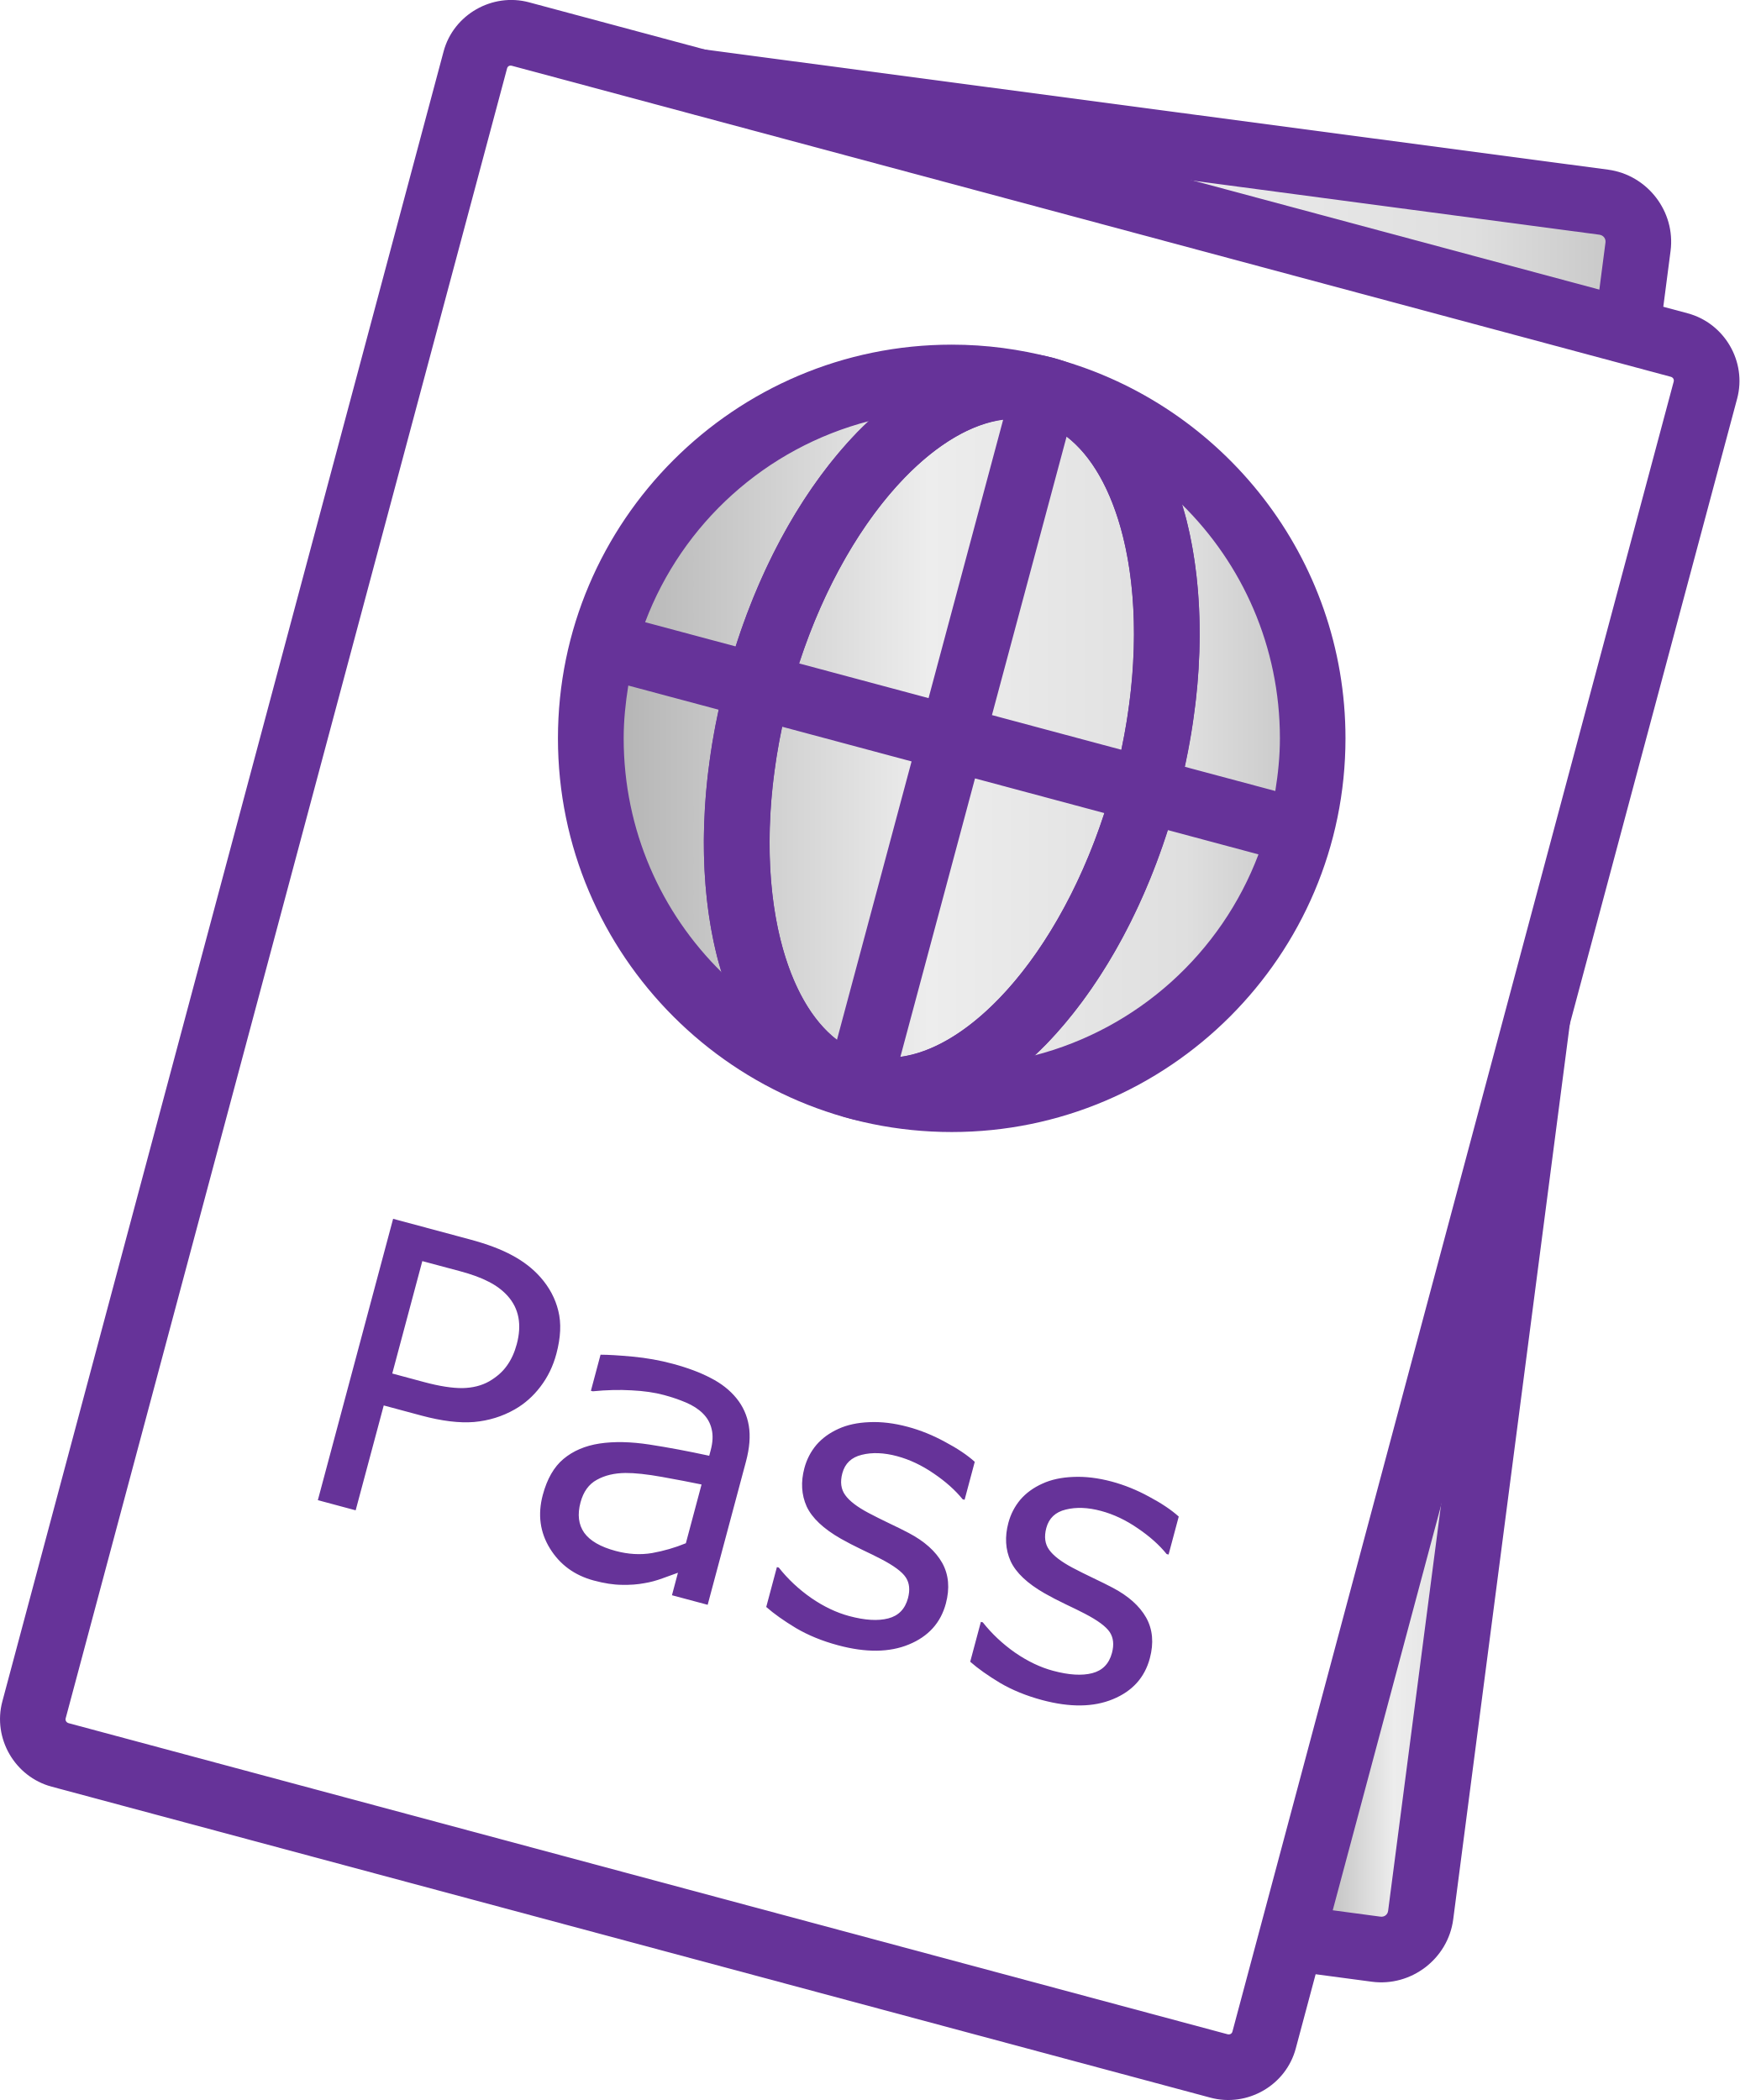
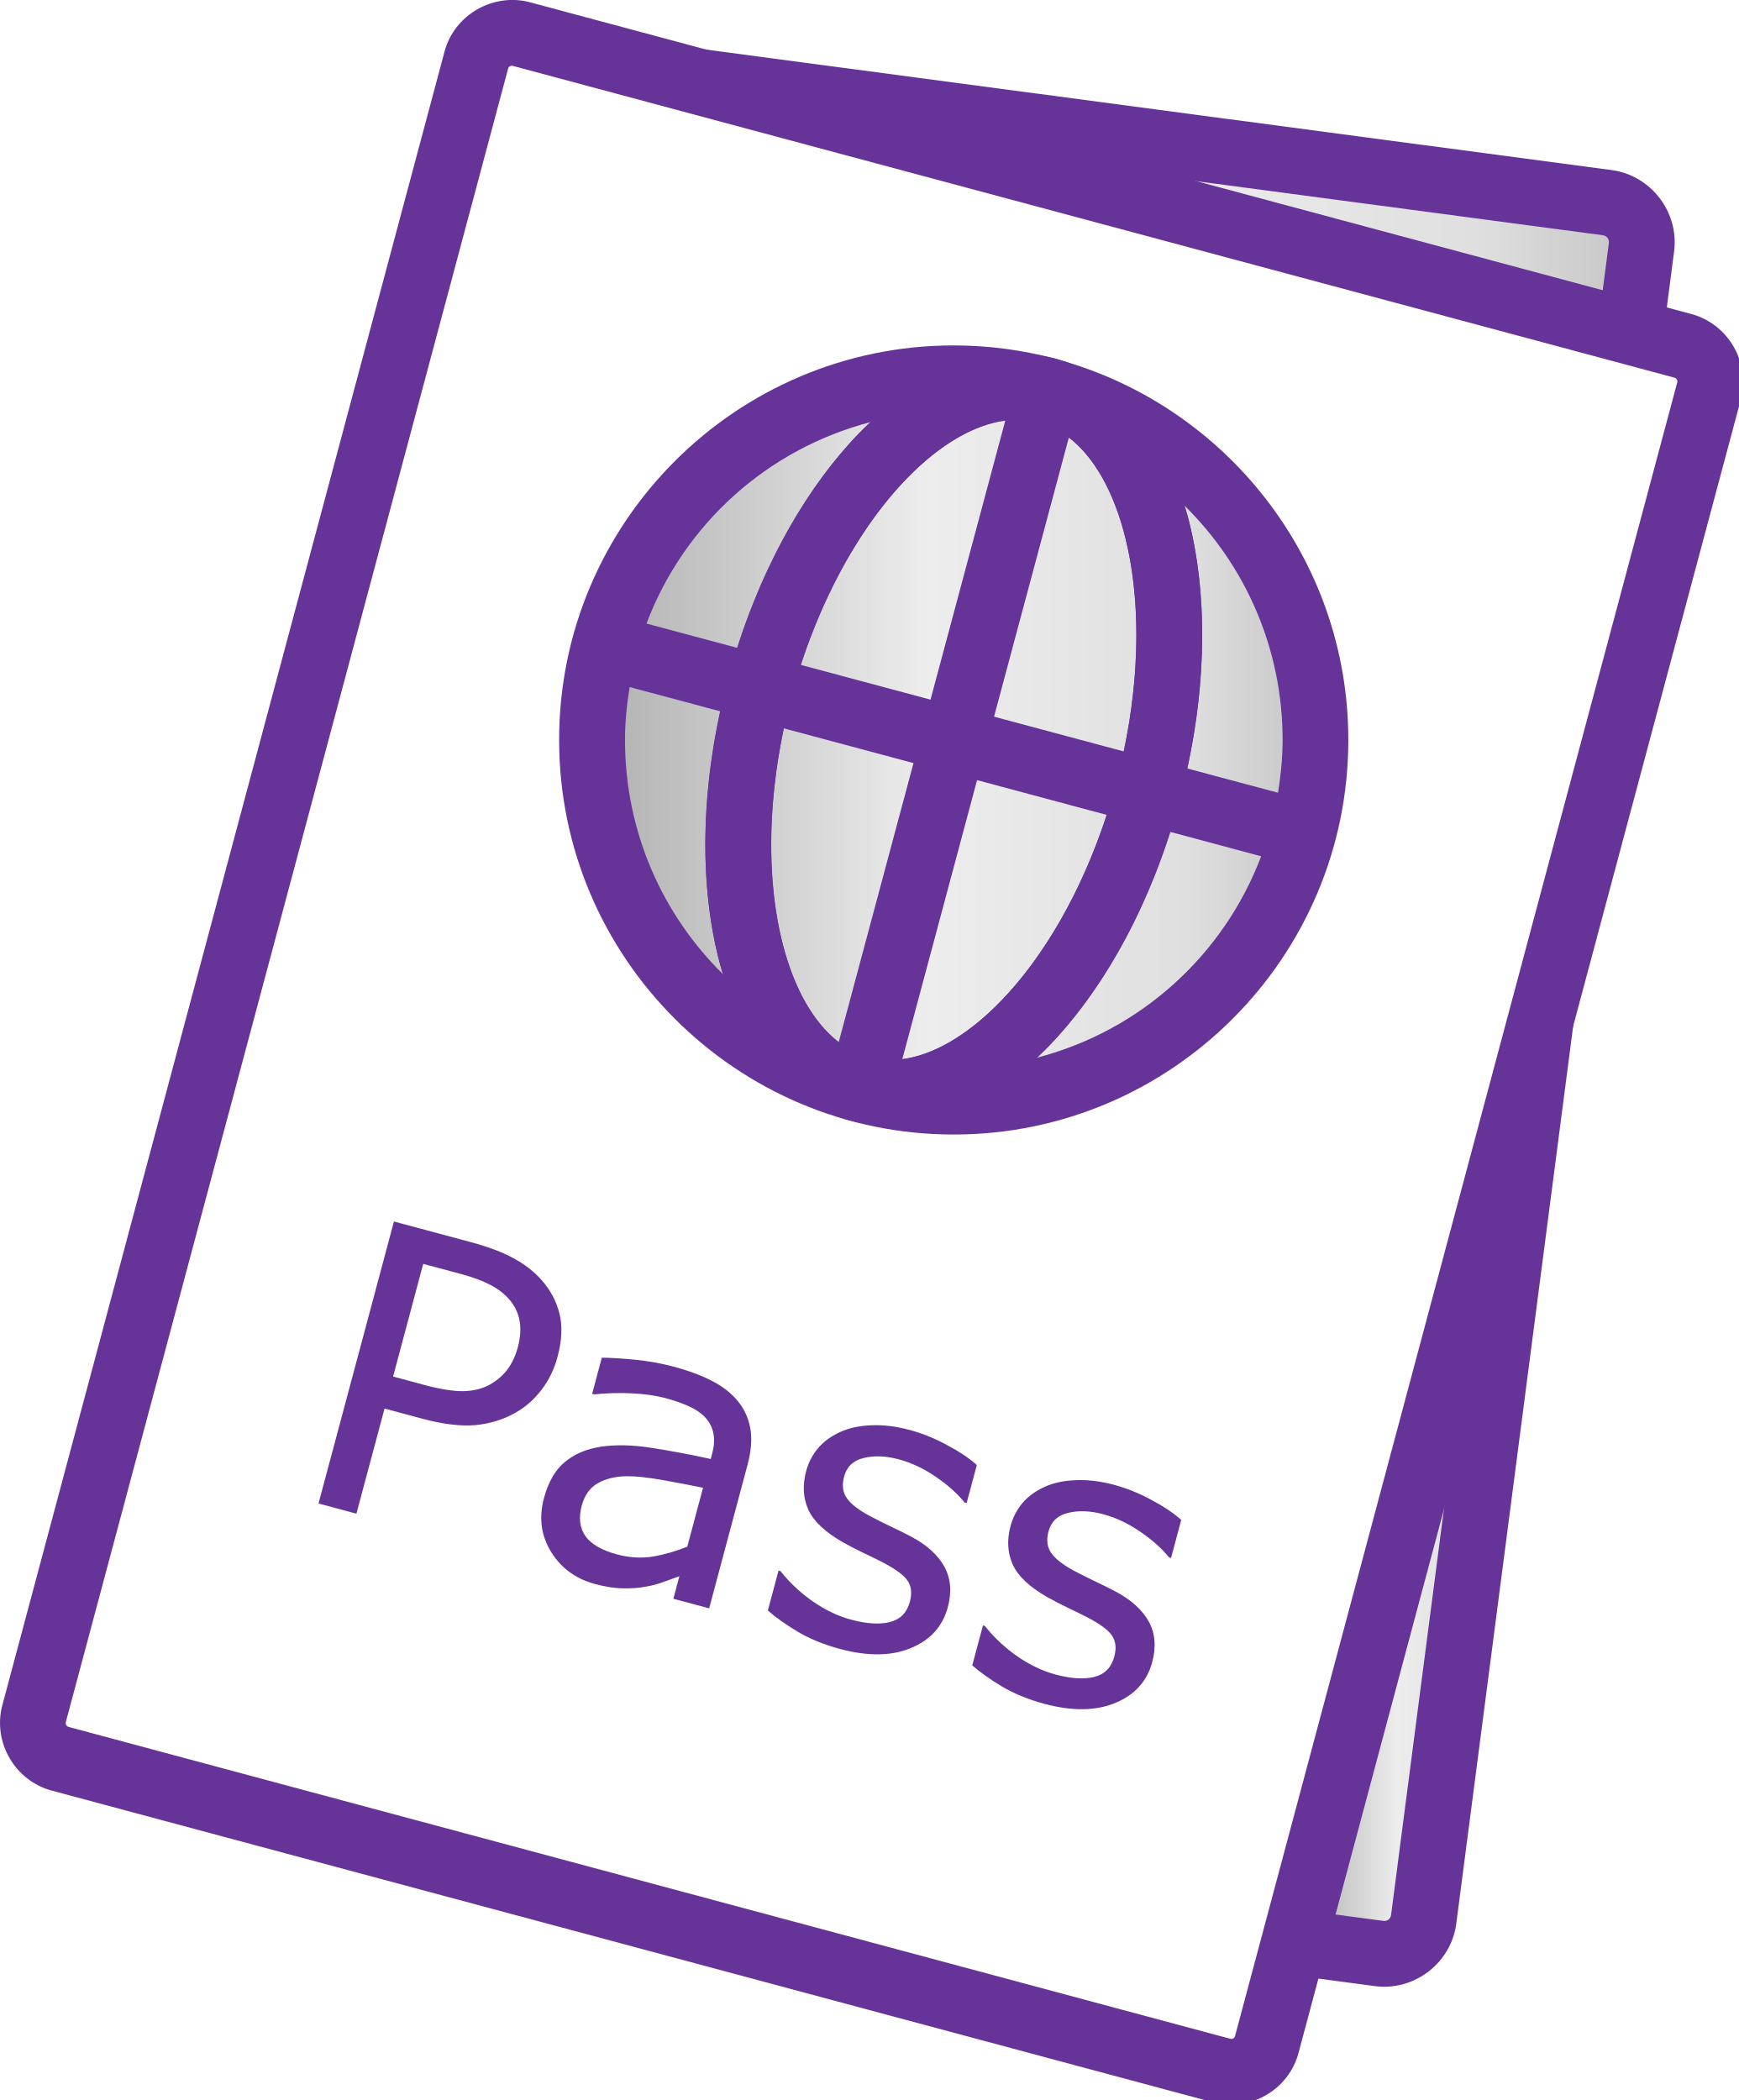
- <svg xmlns="http://www.w3.org/2000/svg" xmlns:xlink="http://www.w3.org/1999/xlink" version="1.1" id="svg370" width="100" height="120.754">
+ <svg xmlns="http://www.w3.org/2000/svg" xmlns:xlink="http://www.w3.org/1999/xlink" version="1.1" id="svg370">
  <defs id="defs4543">
    <linearGradient id="linearGradient4252">
      <stop id="stop4254" offset="0" style="stop-color:#aaaaaa;stop-opacity:1" />
      <stop style="stop-color:#ededed;stop-opacity:1" offset="0.47" id="stop4286" />
      <stop style="stop-color:#dfdfdf;stop-opacity:1" offset="0.797" id="stop4260" />
      <stop id="stop4256" offset="1" style="stop-color:#bfbfbf;stop-opacity:1" />
    </linearGradient>
    <linearGradient gradientUnits="userSpaceOnUse" y2="-278.888" x2="-527.865" y1="-278.888" x1="-536.795" id="linearGradient26406" xlink:href="#linearGradient4252" gradientTransform="matrix(4.754089,0,0,4.754089,2586.406,1368.308)" />
    <linearGradient gradientUnits="userSpaceOnUse" y2="-278.888" x2="-527.767" y1="-278.888" x1="-537.29" id="linearGradient26414" xlink:href="#linearGradient4252" gradientTransform="matrix(4.754089,0,0,4.754089,2586.406,1368.308)" />
    <linearGradient gradientUnits="userSpaceOnUse" y2="-268.954" x2="-525.782" y1="-268.954" x1="-528.422" id="linearGradient26430" xlink:href="#linearGradient4252" gradientTransform="matrix(4.754089,0,0,4.754089,2586.406,1368.308)" />
    <linearGradient gradientUnits="userSpaceOnUse" y2="-285.492" x2="-523.829" y1="-285.492" x1="-535.647" id="linearGradient26422" xlink:href="#linearGradient4252" gradientTransform="matrix(4.754089,0,0,4.754089,2586.406,1368.308)" />
  </defs>
  <path id="polygon26165-4" d="M 93.398,11.319 93.538,18.093 50.944,5.659 Z" style="opacity:0.1;stroke-width:0.943" />
  <path style="opacity:0.1;stroke-width:0.943" d="M 81.133,110.378 74.242,110.49 86.794,68.868 Z" id="XMLID_1500_-6" />
  <path id="XMLID_1499_-6" d="M 93.398,11.319 93.538,18.093 50.944,5.659 Z" style="opacity:0.1;stroke-width:0.943" />
  <path style="color:#000000;clip-rule:nonzero;display:inline;visibility:visible;opacity:1;isolation:auto;mix-blend-mode:normal;color-interpolation:sRGB;solid-color:#000000;solid-opacity:1;fill:url(#linearGradient26406);fill-opacity:1;fill-rule:nonzero;stroke:none;stroke-width:0.943;stroke-linecap:butt;stroke-linejoin:miter;stroke-miterlimit:4;stroke-dasharray:none;stroke-dashoffset:0;stroke-opacity:1;color-rendering:auto;shape-rendering:auto" d="M 55.661,21.23 C 43.946,21.23 34.435,30.741 34.435,42.456 34.435,54.171 43.946,63.673 55.661,63.673 67.377,63.673 76.888,54.171 76.888,42.456 76.888,30.741 67.377,21.23 55.661,21.23 Z M 55.661,22.177 C 66.867,22.177 75.941,31.251 75.941,42.456 75.941,53.661 66.867,62.735 55.661,62.735 44.456,62.735 35.382,53.661 35.382,42.456 35.382,31.251 44.456,22.177 55.661,22.177 Z" id="XMLID_1498_-5" />
  <path style="fill:#663399;fill-opacity:1;stroke-width:0.948" d="M 22.6 70.084 L 18.273 86.262 L 20.447 86.846 L 22.061 80.816 L 24.234 81.4 C 25.406 81.715 26.412 81.836 27.254 81.768 C 28.098 81.691 28.877 81.451 29.59 81.045 C 30.164 80.718 30.655 80.282 31.066 79.74 C 31.487 79.193 31.795 78.563 31.986 77.846 C 32.238 76.904 32.275 76.079 32.096 75.371 C 31.924 74.665 31.58 74.021 31.068 73.441 C 30.634 72.952 30.099 72.536 29.461 72.193 C 28.825 71.844 28.016 71.539 27.035 71.275 L 22.6 70.084 z M 24.279 72.516 L 26.432 73.092 C 27.12 73.276 27.672 73.48 28.092 73.701 C 28.52 73.917 28.881 74.185 29.172 74.504 C 29.505 74.873 29.716 75.29 29.803 75.756 C 29.89 76.222 29.858 76.733 29.709 77.291 C 29.581 77.769 29.394 78.181 29.145 78.525 C 28.903 78.872 28.564 79.172 28.127 79.428 C 27.692 79.675 27.178 79.806 26.586 79.818 C 25.996 79.823 25.263 79.708 24.385 79.473 L 22.551 78.979 L 24.279 72.516 z M 34.525 77.898 L 33.971 79.975 L 34.08 80.002 C 34.862 79.925 35.604 79.906 36.307 79.947 C 37.011 79.981 37.634 80.071 38.176 80.217 C 38.622 80.337 39.043 80.48 39.438 80.648 C 39.832 80.816 40.154 81.024 40.402 81.27 C 40.663 81.526 40.833 81.828 40.912 82.176 C 40.999 82.525 40.981 82.931 40.857 83.395 L 40.773 83.709 C 39.558 83.445 38.412 83.23 37.334 83.064 C 36.256 82.899 35.301 82.88 34.467 83.006 C 33.64 83.133 32.948 83.428 32.393 83.893 C 31.846 84.351 31.451 85.041 31.205 85.961 C 30.905 87.084 31.042 88.11 31.617 89.041 C 32.192 89.972 33.031 90.586 34.137 90.883 C 34.737 91.045 35.276 91.128 35.754 91.131 C 36.229 91.142 36.66 91.11 37.049 91.035 C 37.376 90.983 37.724 90.891 38.09 90.756 C 38.465 90.616 38.759 90.51 38.975 90.436 L 38.631 91.729 L 40.684 92.279 L 42.885 84.045 C 43.094 83.263 43.149 82.574 43.049 81.98 C 42.949 81.387 42.712 80.861 42.34 80.404 C 41.962 79.938 41.471 79.551 40.863 79.24 C 40.265 78.924 39.534 78.65 38.67 78.418 C 37.931 78.22 37.163 78.082 36.367 78.008 C 35.571 77.934 34.957 77.898 34.525 77.898 z M 49.975 81.777 C 49.293 81.804 48.702 81.932 48.201 82.162 C 47.684 82.396 47.26 82.705 46.93 83.09 C 46.606 83.477 46.378 83.92 46.244 84.42 C 46.031 85.217 46.074 85.951 46.373 86.621 C 46.682 87.286 47.337 87.905 48.338 88.477 C 48.699 88.682 49.102 88.891 49.547 89.104 C 49.999 89.318 50.363 89.497 50.639 89.641 C 51.383 90.027 51.86 90.38 52.072 90.701 C 52.285 91.022 52.327 91.422 52.199 91.9 C 52.033 92.523 51.654 92.91 51.064 93.062 C 50.475 93.215 49.726 93.17 48.818 92.926 C 48.086 92.729 47.359 92.383 46.637 91.887 C 45.916 91.383 45.295 90.799 44.773 90.139 L 44.664 90.111 L 44.051 92.404 C 44.495 92.795 45.066 93.199 45.762 93.619 C 46.467 94.034 47.274 94.364 48.182 94.607 C 49.785 95.038 51.142 95.021 52.254 94.559 C 53.373 94.098 54.081 93.315 54.377 92.207 C 54.613 91.323 54.542 90.543 54.166 89.867 C 53.788 89.199 53.149 88.627 52.248 88.152 C 51.953 87.995 51.58 87.81 51.127 87.596 C 50.682 87.383 50.279 87.181 49.922 86.992 C 49.276 86.648 48.833 86.309 48.594 85.973 C 48.347 85.635 48.292 85.215 48.426 84.715 C 48.577 84.15 48.95 83.797 49.545 83.654 C 50.142 83.504 50.816 83.53 51.57 83.732 C 52.295 83.927 52.999 84.26 53.682 84.73 C 54.366 85.194 54.919 85.688 55.344 86.213 L 55.455 86.24 L 56.039 84.057 C 55.609 83.669 55.04 83.288 54.332 82.912 C 53.634 82.531 52.92 82.241 52.188 82.045 C 51.404 81.834 50.666 81.745 49.975 81.777 z M 35.955 84.699 C 36.49 84.695 37.192 84.77 38.061 84.926 C 38.936 85.083 39.693 85.229 40.332 85.361 L 39.43 88.74 L 39.428 88.74 C 38.811 88.994 38.166 89.181 37.49 89.303 C 36.816 89.417 36.117 89.376 35.393 89.182 C 34.522 88.948 33.919 88.6 33.588 88.139 C 33.258 87.67 33.187 87.088 33.373 86.393 C 33.538 85.777 33.85 85.343 34.309 85.094 C 34.769 84.836 35.318 84.706 35.955 84.699 z M 61.701 84.926 C 61.019 84.952 60.429 85.08 59.928 85.311 C 59.41 85.544 58.987 85.853 58.656 86.238 C 58.333 86.625 58.104 87.069 57.971 87.568 C 57.758 88.365 57.8 89.099 58.1 89.77 C 58.408 90.435 59.064 91.054 60.064 91.625 C 60.425 91.831 60.828 92.039 61.273 92.252 C 61.726 92.467 62.09 92.645 62.365 92.789 C 63.109 93.175 63.586 93.529 63.799 93.85 C 64.011 94.171 64.054 94.571 63.926 95.049 C 63.759 95.672 63.381 96.059 62.791 96.211 C 62.201 96.363 61.453 96.318 60.545 96.074 C 59.813 95.878 59.086 95.532 58.363 95.035 C 57.643 94.531 57.022 93.947 56.5 93.287 L 56.391 93.26 L 55.777 95.553 C 56.222 95.944 56.792 96.348 57.488 96.768 C 58.193 97.182 59 97.512 59.908 97.756 C 61.511 98.186 62.868 98.169 63.98 97.707 C 65.1 97.247 65.807 96.464 66.104 95.355 C 66.34 94.472 66.269 93.691 65.893 93.016 C 65.514 92.347 64.875 91.776 63.975 91.301 C 63.679 91.144 63.306 90.959 62.854 90.744 C 62.408 90.532 62.006 90.33 61.648 90.141 C 61.003 89.796 60.56 89.457 60.32 89.121 C 60.073 88.783 60.019 88.363 60.152 87.863 C 60.303 87.298 60.676 86.946 61.271 86.803 C 61.869 86.653 62.543 86.678 63.297 86.881 C 64.022 87.075 64.726 87.408 65.408 87.879 C 66.092 88.342 66.646 88.836 67.07 89.361 L 67.182 89.389 L 67.766 87.205 C 67.336 86.818 66.766 86.437 66.059 86.061 C 65.36 85.679 64.646 85.39 63.914 85.193 C 63.131 84.983 62.392 84.894 61.701 84.926 z " id="path128552-5" />
  <path id="XMLID_1495_-4" d="M 75.468,42.452 A 20.751,20.751 0 0 1 54.718,63.202 20.751,20.751 0 0 1 33.967,42.452 20.751,20.751 0 0 1 54.718,21.701 20.751,20.751 0 0 1 75.468,42.452 Z" style="fill:url(#linearGradient26414);fill-opacity:1;stroke:none;stroke-width:3.774;stroke-miterlimit:10;stroke-opacity:1" />
  <path id="XMLID_1494_-5" d="M 65.851,45.433 A 11.527,20.75 14.999 0 1 49.346,62.492 11.527,20.75 14.999 0 1 43.582,39.466 11.527,20.75 14.999 0 1 60.087,22.406 11.527,20.75 14.999 0 1 65.851,45.433 Z" style="fill:none;stroke:#663399;stroke-width:3.774;stroke-miterlimit:10;stroke-opacity:1" />
  <path style="color:#000000;clip-rule:nonzero;display:inline;visibility:visible;opacity:1;isolation:auto;mix-blend-mode:normal;color-interpolation:sRGB;solid-color:#000000;solid-opacity:1;fill:#663399;fill-opacity:1;fill-rule:nonzero;stroke:none;stroke-width:3.774;stroke-linecap:butt;stroke-linejoin:miter;stroke-miterlimit:10;stroke-dasharray:none;stroke-dashoffset:0;stroke-opacity:1;color-rendering:auto;shape-rendering:auto" d="M 54.715 19.818 C 42.235 19.818 32.076 29.975 32.076 42.455 C 32.076 54.935 42.235 65.094 54.715 65.094 C 67.195 65.094 77.352 54.935 77.352 42.455 C 77.352 32.067 70.311 23.295 60.754 20.645 C 60.695 20.627 60.638 20.604 60.578 20.588 C 60.548 20.58 60.517 20.576 60.486 20.568 C 58.643 20.082 56.709 19.818 54.715 19.818 z M 57.672 24.133 L 53.383 40.143 L 45.941 38.148 C 47.397 33.684 49.606 29.947 51.994 27.479 C 53.949 25.458 55.908 24.367 57.672 24.133 z M 49.963 24.213 C 49.736 24.427 49.503 24.632 49.283 24.859 C 46.358 27.883 43.898 32.149 42.297 37.172 L 37.088 35.777 C 39.23 30.101 44.015 25.753 49.963 24.213 z M 61.318 25.107 C 62.728 26.191 63.875 28.116 64.559 30.846 C 65.393 34.178 65.439 38.519 64.467 43.113 L 57.027 41.119 L 61.318 25.107 z M 67.939 28.996 C 71.421 32.417 73.582 37.175 73.582 42.455 C 73.582 43.489 73.477 44.496 73.318 45.484 L 68.107 44.09 C 69.233 38.938 69.239 34.013 68.217 29.932 C 68.137 29.612 68.033 29.307 67.939 28.996 z M 36.121 39.42 L 41.322 40.812 C 40.2 45.961 40.194 50.889 41.215 54.967 C 41.296 55.291 41.401 55.601 41.496 55.916 C 38.015 52.497 35.855 47.737 35.855 42.455 C 35.855 41.419 35.961 40.411 36.121 39.42 z M 44.967 41.789 L 52.406 43.783 L 48.117 59.789 C 46.707 58.704 45.556 56.78 44.873 54.053 C 44.04 50.723 43.997 46.38 44.967 41.789 z M 56.053 44.76 L 63.49 46.754 C 62.035 51.215 59.826 54.953 57.439 57.42 C 55.483 59.442 53.526 60.533 51.764 60.768 L 56.053 44.76 z M 67.133 47.73 L 72.35 49.129 C 70.206 54.806 65.416 59.153 59.465 60.691 C 59.694 60.476 59.927 60.27 60.148 60.041 C 63.071 57.02 65.531 52.75 67.133 47.73 z " id="XMLID_1493_-5" />
  <path id="path26163-7" d="M 81.133,110.378 74.242,110.49 86.794,68.868 Z" style="opacity:1;fill:url(#linearGradient26430);fill-opacity:1;stroke-width:0.943" />
  <path id="XMLID_1490_-9" d="M 86.526,58.26 79.803,109.877 C 79.775,110.093 79.59,110.242 79.358,110.211 L 74.492,109.561 73.991,113.303 78.866,113.953 C 81.129,114.254 83.249,112.635 83.545,110.369 L 90.268,58.742 Z" style="color:#000000;clip-rule:nonzero;display:inline;visibility:visible;opacity:1;isolation:auto;mix-blend-mode:normal;color-interpolation:sRGB;solid-color:#000000;solid-opacity:1;fill:#663399;fill-opacity:1;fill-rule:nonzero;stroke:none;stroke-width:3.774;stroke-linecap:butt;stroke-linejoin:miter;stroke-miterlimit:10;stroke-dasharray:none;stroke-dashoffset:0;stroke-opacity:1;color-rendering:auto;shape-rendering:auto" />
  <path d="M 93.538,19.036 94.17,14.184 C 94.332,12.943 93.444,11.792 92.198,11.626 L 40.141,4.701" stroke-miterlimit="10" id="XMLID_1491_-8" style="fill:url(#linearGradient26422);fill-opacity:1;stroke:none;stroke-width:3.774;stroke-miterlimit:10;stroke-opacity:1" />
  <path style="color:#000000;clip-rule:nonzero;display:inline;visibility:visible;opacity:1;isolation:auto;mix-blend-mode:normal;color-interpolation:sRGB;solid-color:#000000;solid-opacity:1;fill:#663399;fill-opacity:1;fill-rule:nonzero;stroke:none;stroke-width:3.774;stroke-linecap:butt;stroke-linejoin:miter;stroke-miterlimit:10;stroke-dasharray:none;stroke-dashoffset:0;stroke-opacity:1;color-rendering:auto;shape-rendering:auto" d="M 40.389,2.83 39.893,6.572 91.949,13.496 C 92.18,13.527 92.327,13.725 92.299,13.941 L 91.668,18.793 95.41,19.279 96.041,14.428 C 96.335,12.162 94.709,10.057 92.447,9.756 Z" id="path4563" />
  <path id="XMLID_1489_-8" d="M 30.415,0.133 C 28.301,-0.434 26.07,0.837 25.503,2.956 L 0.135,97.834 C -0.432,99.954 0.852,102.169 2.967,102.736 L 69.589,120.62 C 71.704,121.186 73.925,119.917 74.492,117.797 L 99.869,22.92 C 100.436,20.799 99.143,18.584 97.028,18.017 Z M 29.43,3.783 96.053,21.666 C 96.189,21.703 96.252,21.823 96.22,21.945 L 70.852,116.822 C 70.82,116.944 70.703,117.008 70.564,116.971 L 3.951,99.087 C 3.816,99.051 3.743,98.93 3.775,98.809 L 29.152,3.931 C 29.185,3.809 29.294,3.746 29.43,3.783 Z" style="color:#000000;clip-rule:nonzero;display:inline;visibility:visible;opacity:1;isolation:auto;mix-blend-mode:normal;color-interpolation:sRGB;solid-color:#000000;solid-opacity:1;fill:#663399;fill-opacity:1;fill-rule:nonzero;stroke:none;stroke-width:3.774;stroke-linecap:butt;stroke-linejoin:miter;stroke-miterlimit:10;stroke-dasharray:none;stroke-dashoffset:0;stroke-opacity:1;color-rendering:auto;shape-rendering:auto" />
</svg>
